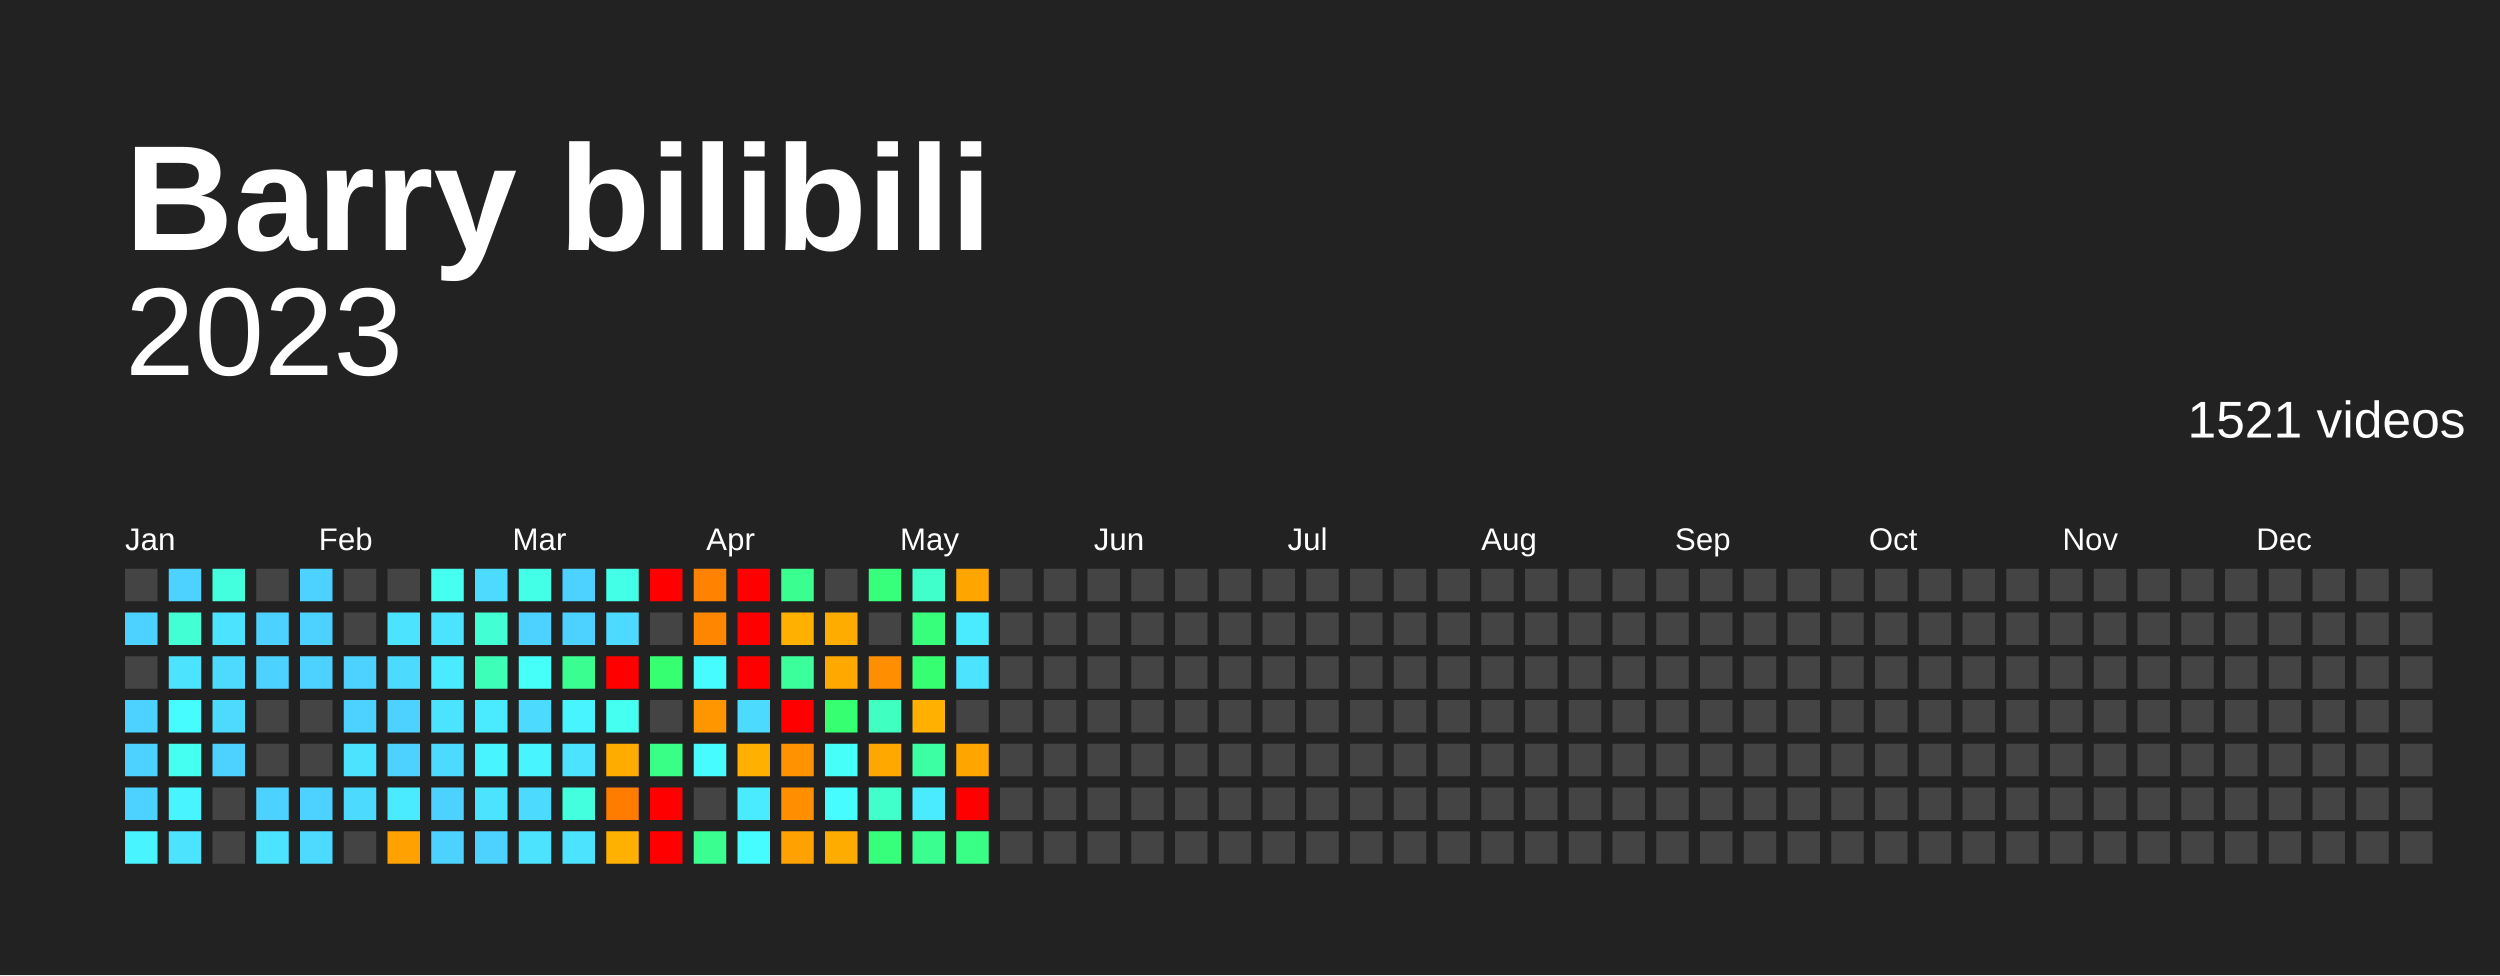
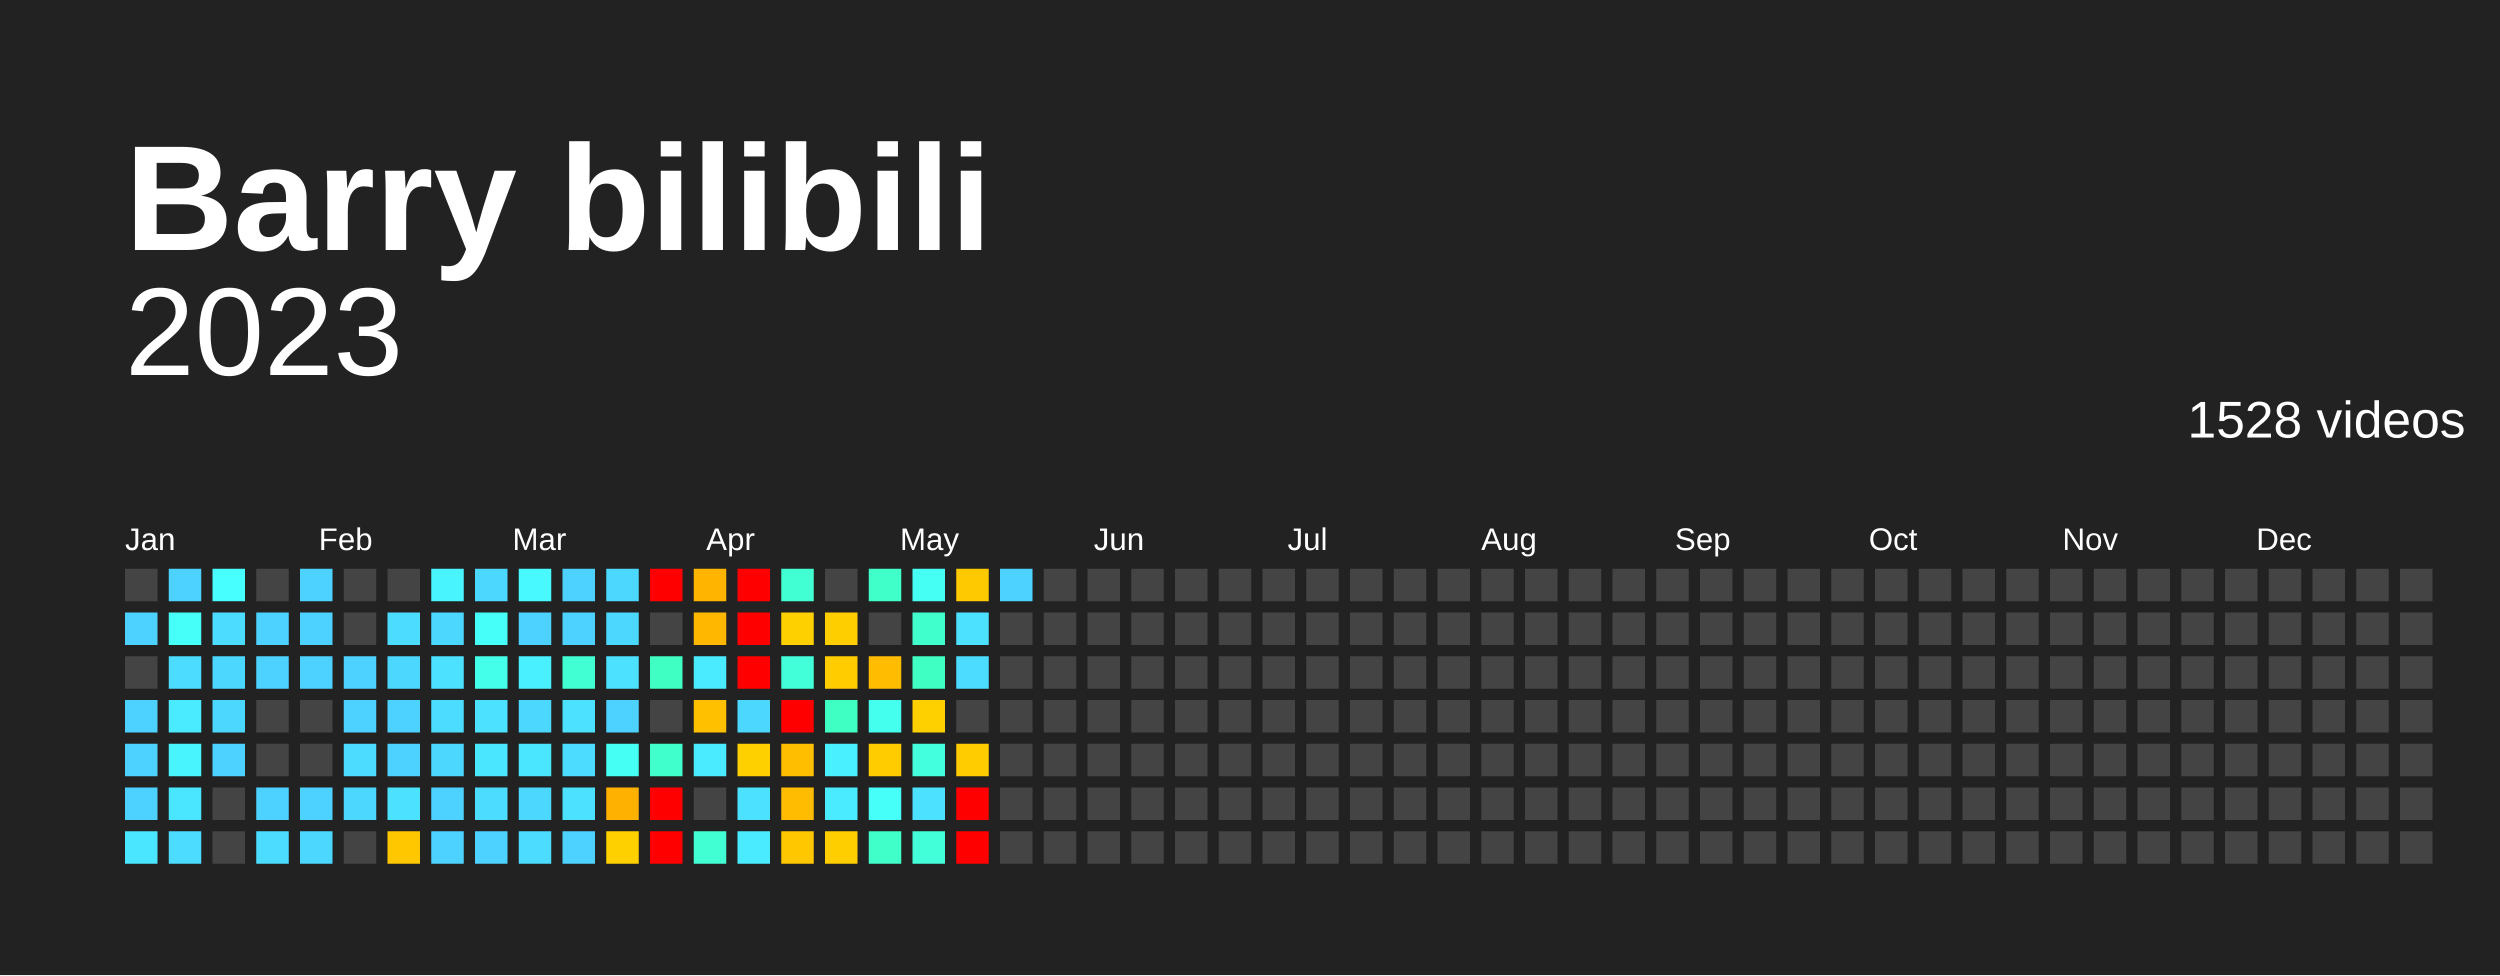
<svg xmlns="http://www.w3.org/2000/svg" baseProfile="full" height="78mm" version="1.1" viewBox="0,0,200,78" width="200mm">
  <defs />
  <rect fill="#222222" height="78" width="200" x="0" y="0" />
  <text fill="#FFFFFF" style="font-size:12px; font-family:Arial; font-weight:bold;" x="10" y="20">Barry bilibili</text>
  <text alignment-baseline="hanging" fill="#FFFFFF" style="font-size:10.0px; font-family:Arial;" x="10" y="30">2023</text>
-   <text alignment-baseline="hanging" fill="#FFFFFF" style="font-size:4.125px; font-family:Arial;" x="175" y="35">1521 videos</text>
+   <text alignment-baseline="hanging" fill="#FFFFFF" style="font-size:4.125px; font-family:Arial;" x="175" y="35">1528 videos</text>
  <text fill="#FFFFFF" style="font-size:2.5px; font-family:Arial" x="10.0" y="44">Jan</text>
  <text fill="#FFFFFF" style="font-size:2.5px; font-family:Arial" x="25.5" y="44">Feb</text>
  <text fill="#FFFFFF" style="font-size:2.5px; font-family:Arial" x="41.0" y="44">Mar</text>
  <text fill="#FFFFFF" style="font-size:2.5px; font-family:Arial" x="56.5" y="44">Apr</text>
  <text fill="#FFFFFF" style="font-size:2.5px; font-family:Arial" x="72.0" y="44">May</text>
  <text fill="#FFFFFF" style="font-size:2.5px; font-family:Arial" x="87.5" y="44">Jun</text>
  <text fill="#FFFFFF" style="font-size:2.5px; font-family:Arial" x="103.0" y="44">Jul</text>
  <text fill="#FFFFFF" style="font-size:2.5px; font-family:Arial" x="118.5" y="44">Aug</text>
  <text fill="#FFFFFF" style="font-size:2.5px; font-family:Arial" x="134.0" y="44">Sep</text>
  <text fill="#FFFFFF" style="font-size:2.5px; font-family:Arial" x="149.5" y="44">Oct</text>
  <text fill="#FFFFFF" style="font-size:2.5px; font-family:Arial" x="165.0" y="44">Nov</text>
  <text fill="#FFFFFF" style="font-size:2.5px; font-family:Arial" x="180.5" y="44">Dec</text>
  <rect fill="#444444" height="2.6" width="2.6" x="10.0" y="45.5" />
  <rect fill="#4dd2ff" height="2.6" width="2.6" x="10.0" y="49.0" />
  <rect fill="#444444" height="2.6" width="2.6" x="10.0" y="52.5" />
  <rect fill="#4dd2ff" height="2.6" width="2.6" x="10.0" y="56.0" />
  <rect fill="#4dd2ff" height="2.6" width="2.6" x="10.0" y="59.5" />
  <rect fill="#4dd2ff" height="2.6" width="2.6" x="10.0" y="63.0" />
-   <rect fill="#48f4ff" height="2.6" width="2.6" x="10.0" y="66.5" />
+   <rect fill="#4ae6ff" height="2.6" width="2.6" x="10.0" y="66.5" />
  <rect fill="#4dd2ff" height="2.6" width="2.6" x="13.5" y="45.5" />
-   <rect fill="#42ffd4" height="2.6" width="2.6" x="13.5" y="49.0" />
-   <rect fill="#4be3ff" height="2.6" width="2.6" x="13.5" y="52.5" />
-   <rect fill="#47fcff" height="2.6" width="2.6" x="13.5" y="56.0" />
-   <rect fill="#45fff0" height="2.6" width="2.6" x="13.5" y="59.5" />
-   <rect fill="#48f4ff" height="2.6" width="2.6" x="13.5" y="63.0" />
-   <rect fill="#4be3ff" height="2.6" width="2.6" x="13.5" y="66.5" />
-   <rect fill="#43ffde" height="2.6" width="2.6" x="17.0" y="45.5" />
-   <rect fill="#4be3ff" height="2.6" width="2.6" x="17.0" y="49.0" />
-   <rect fill="#4cdaff" height="2.6" width="2.6" x="17.0" y="52.5" />
-   <rect fill="#4cdaff" height="2.6" width="2.6" x="17.0" y="56.0" />
+   <rect fill="#46fff9" height="2.6" width="2.6" x="13.5" y="49.0" />
+   <rect fill="#4cdcff" height="2.6" width="2.6" x="13.5" y="52.5" />
+   <rect fill="#4aebff" height="2.6" width="2.6" x="13.5" y="56.0" />
+   <rect fill="#48f5ff" height="2.6" width="2.6" x="13.5" y="59.5" />
+   <rect fill="#4ae6ff" height="2.6" width="2.6" x="13.5" y="63.0" />
+   <rect fill="#4cdcff" height="2.6" width="2.6" x="13.5" y="66.5" />
+   <rect fill="#47fffe" height="2.6" width="2.6" x="17.0" y="45.5" />
+   <rect fill="#4cdcff" height="2.6" width="2.6" x="17.0" y="49.0" />
+   <rect fill="#4cd7ff" height="2.6" width="2.6" x="17.0" y="52.5" />
+   <rect fill="#4cd7ff" height="2.6" width="2.6" x="17.0" y="56.0" />
  <rect fill="#4dd2ff" height="2.6" width="2.6" x="17.0" y="59.5" />
  <rect fill="#444444" height="2.6" width="2.6" x="17.0" y="63.0" />
  <rect fill="#444444" height="2.6" width="2.6" x="17.0" y="66.5" />
  <rect fill="#444444" height="2.6" width="2.6" x="20.5" y="45.5" />
  <rect fill="#4dd2ff" height="2.6" width="2.6" x="20.5" y="49.0" />
  <rect fill="#4dd2ff" height="2.6" width="2.6" x="20.5" y="52.5" />
  <rect fill="#444444" height="2.6" width="2.6" x="20.5" y="56.0" />
  <rect fill="#444444" height="2.6" width="2.6" x="20.5" y="59.5" />
  <rect fill="#4dd2ff" height="2.6" width="2.6" x="20.5" y="63.0" />
-   <rect fill="#4be3ff" height="2.6" width="2.6" x="20.5" y="66.5" />
+   <rect fill="#4cdcff" height="2.6" width="2.6" x="20.5" y="66.5" />
  <rect fill="#4dd2ff" height="2.6" width="2.6" x="24.0" y="45.5" />
  <rect fill="#4dd2ff" height="2.6" width="2.6" x="24.0" y="49.0" />
  <rect fill="#4dd2ff" height="2.6" width="2.6" x="24.0" y="52.5" />
  <rect fill="#444444" height="2.6" width="2.6" x="24.0" y="56.0" />
  <rect fill="#444444" height="2.6" width="2.6" x="24.0" y="59.5" />
  <rect fill="#4dd2ff" height="2.6" width="2.6" x="24.0" y="63.0" />
-   <rect fill="#4cdaff" height="2.6" width="2.6" x="24.0" y="66.5" />
+   <rect fill="#4cd7ff" height="2.6" width="2.6" x="24.0" y="66.5" />
  <rect fill="#444444" height="2.6" width="2.6" x="27.5" y="45.5" />
  <rect fill="#444444" height="2.6" width="2.6" x="27.5" y="49.0" />
  <rect fill="#4dd2ff" height="2.6" width="2.6" x="27.5" y="52.5" />
  <rect fill="#4dd2ff" height="2.6" width="2.6" x="27.5" y="56.0" />
-   <rect fill="#4be3ff" height="2.6" width="2.6" x="27.5" y="59.5" />
-   <rect fill="#4cdaff" height="2.6" width="2.6" x="27.5" y="63.0" />
+   <rect fill="#4cdcff" height="2.6" width="2.6" x="27.5" y="59.5" />
+   <rect fill="#4cd7ff" height="2.6" width="2.6" x="27.5" y="63.0" />
  <rect fill="#444444" height="2.6" width="2.6" x="27.5" y="66.5" />
  <rect fill="#444444" height="2.6" width="2.6" x="31.0" y="45.5" />
-   <rect fill="#4be3ff" height="2.6" width="2.6" x="31.0" y="49.0" />
-   <rect fill="#4cdaff" height="2.6" width="2.6" x="31.0" y="52.5" />
+   <rect fill="#4cdcff" height="2.6" width="2.6" x="31.0" y="49.0" />
+   <rect fill="#4cd7ff" height="2.6" width="2.6" x="31.0" y="52.5" />
  <rect fill="#4dd2ff" height="2.6" width="2.6" x="31.0" y="56.0" />
  <rect fill="#4dd2ff" height="2.6" width="2.6" x="31.0" y="59.5" />
-   <rect fill="#4aebff" height="2.6" width="2.6" x="31.0" y="63.0" />
-   <rect fill="#ffa100" height="2.6" width="2.6" x="31.0" y="66.5" />
-   <rect fill="#45fff0" height="2.6" width="2.6" x="34.5" y="45.5" />
-   <rect fill="#4be3ff" height="2.6" width="2.6" x="34.5" y="49.0" />
-   <rect fill="#4aebff" height="2.6" width="2.6" x="34.5" y="52.5" />
-   <rect fill="#4be3ff" height="2.6" width="2.6" x="34.5" y="56.0" />
-   <rect fill="#4cdaff" height="2.6" width="2.6" x="34.5" y="59.5" />
+   <rect fill="#4be1ff" height="2.6" width="2.6" x="31.0" y="63.0" />
+   <rect fill="#ffc700" height="2.6" width="2.6" x="31.0" y="66.5" />
+   <rect fill="#48f5ff" height="2.6" width="2.6" x="34.5" y="45.5" />
+   <rect fill="#4cd7ff" height="2.6" width="2.6" x="34.5" y="49.0" />
+   <rect fill="#4be1ff" height="2.6" width="2.6" x="34.5" y="52.5" />
+   <rect fill="#4cdcff" height="2.6" width="2.6" x="34.5" y="56.0" />
+   <rect fill="#4cd7ff" height="2.6" width="2.6" x="34.5" y="59.5" />
  <rect fill="#4dd2ff" height="2.6" width="2.6" x="34.5" y="63.0" />
  <rect fill="#4dd2ff" height="2.6" width="2.6" x="34.5" y="66.5" />
-   <rect fill="#4cdaff" height="2.6" width="2.6" x="38.0" y="45.5" />
-   <rect fill="#42ffd4" height="2.6" width="2.6" x="38.0" y="49.0" />
-   <rect fill="#3effb8" height="2.6" width="2.6" x="38.0" y="52.5" />
-   <rect fill="#4aebff" height="2.6" width="2.6" x="38.0" y="56.0" />
-   <rect fill="#48f4ff" height="2.6" width="2.6" x="38.0" y="59.5" />
-   <rect fill="#4be3ff" height="2.6" width="2.6" x="38.0" y="63.0" />
+   <rect fill="#4cd7ff" height="2.6" width="2.6" x="38.0" y="45.5" />
+   <rect fill="#46fff9" height="2.6" width="2.6" x="38.0" y="49.0" />
+   <rect fill="#44ffe9" height="2.6" width="2.6" x="38.0" y="52.5" />
+   <rect fill="#4be1ff" height="2.6" width="2.6" x="38.0" y="56.0" />
+   <rect fill="#4ae6ff" height="2.6" width="2.6" x="38.0" y="59.5" />
+   <rect fill="#4cdcff" height="2.6" width="2.6" x="38.0" y="63.0" />
  <rect fill="#4dd2ff" height="2.6" width="2.6" x="38.0" y="66.5" />
-   <rect fill="#44ffe7" height="2.6" width="2.6" x="41.5" y="45.5" />
+   <rect fill="#48faff" height="2.6" width="2.6" x="41.5" y="45.5" />
  <rect fill="#4dd2ff" height="2.6" width="2.6" x="41.5" y="49.0" />
-   <rect fill="#46fff9" height="2.6" width="2.6" x="41.5" y="52.5" />
-   <rect fill="#4cdaff" height="2.6" width="2.6" x="41.5" y="56.0" />
-   <rect fill="#48f4ff" height="2.6" width="2.6" x="41.5" y="59.5" />
-   <rect fill="#4cdaff" height="2.6" width="2.6" x="41.5" y="63.0" />
-   <rect fill="#4be3ff" height="2.6" width="2.6" x="41.5" y="66.5" />
+   <rect fill="#49f0ff" height="2.6" width="2.6" x="41.5" y="52.5" />
+   <rect fill="#4cd7ff" height="2.6" width="2.6" x="41.5" y="56.0" />
+   <rect fill="#4ae6ff" height="2.6" width="2.6" x="41.5" y="59.5" />
+   <rect fill="#4cd7ff" height="2.6" width="2.6" x="41.5" y="63.0" />
+   <rect fill="#4cdcff" height="2.6" width="2.6" x="41.5" y="66.5" />
  <rect fill="#4dd2ff" height="2.6" width="2.6" x="45.0" y="45.5" />
  <rect fill="#4dd2ff" height="2.6" width="2.6" x="45.0" y="49.0" />
-   <rect fill="#3aff90" height="2.6" width="2.6" x="45.0" y="52.5" />
-   <rect fill="#48f4ff" height="2.6" width="2.6" x="45.0" y="56.0" />
-   <rect fill="#4be3ff" height="2.6" width="2.6" x="45.0" y="59.5" />
-   <rect fill="#43ffde" height="2.6" width="2.6" x="45.0" y="63.0" />
-   <rect fill="#4be3ff" height="2.6" width="2.6" x="45.0" y="66.5" />
-   <rect fill="#44ffe7" height="2.6" width="2.6" x="48.5" y="45.5" />
-   <rect fill="#4cdaff" height="2.6" width="2.6" x="48.5" y="49.0" />
-   <rect fill="red" height="2.6" width="2.6" x="48.5" y="52.5" />
-   <rect fill="#45fff0" height="2.6" width="2.6" x="48.5" y="56.0" />
-   <rect fill="#ffac00" height="2.6" width="2.6" x="48.5" y="59.5" />
-   <rect fill="#ff7c00" height="2.6" width="2.6" x="48.5" y="63.0" />
-   <rect fill="#ffb000" height="2.6" width="2.6" x="48.5" y="66.5" />
+   <rect fill="#42ffd3" height="2.6" width="2.6" x="45.0" y="52.5" />
+   <rect fill="#4be1ff" height="2.6" width="2.6" x="45.0" y="56.0" />
+   <rect fill="#4cdcff" height="2.6" width="2.6" x="45.0" y="59.5" />
+   <rect fill="#4be1ff" height="2.6" width="2.6" x="45.0" y="63.0" />
+   <rect fill="#4dd2ff" height="2.6" width="2.6" x="45.0" y="66.5" />
+   <rect fill="#4cd7ff" height="2.6" width="2.6" x="48.5" y="45.5" />
+   <rect fill="#4cd7ff" height="2.6" width="2.6" x="48.5" y="49.0" />
+   <rect fill="#4be1ff" height="2.6" width="2.6" x="48.5" y="52.5" />
+   <rect fill="#4dd2ff" height="2.6" width="2.6" x="48.5" y="56.0" />
+   <rect fill="#46fff4" height="2.6" width="2.6" x="48.5" y="59.5" />
+   <rect fill="#ffb100" height="2.6" width="2.6" x="48.5" y="63.0" />
+   <rect fill="#ffd000" height="2.6" width="2.6" x="48.5" y="66.5" />
  <rect fill="red" height="2.6" width="2.6" x="52.0" y="45.5" />
  <rect fill="#444444" height="2.6" width="2.6" x="52.0" y="49.0" />
-   <rect fill="#36ff72" height="2.6" width="2.6" x="52.0" y="52.5" />
+   <rect fill="#3fffc2" height="2.6" width="2.6" x="52.0" y="52.5" />
  <rect fill="#444444" height="2.6" width="2.6" x="52.0" y="56.0" />
-   <rect fill="#39ff86" height="2.6" width="2.6" x="52.0" y="59.5" />
+   <rect fill="#41ffcd" height="2.6" width="2.6" x="52.0" y="59.5" />
  <rect fill="red" height="2.6" width="2.6" x="52.0" y="63.0" />
  <rect fill="red" height="2.6" width="2.6" x="52.0" y="66.5" />
-   <rect fill="#ff8300" height="2.6" width="2.6" x="55.5" y="45.5" />
-   <rect fill="#ff8700" height="2.6" width="2.6" x="55.5" y="49.0" />
-   <rect fill="#47fcff" height="2.6" width="2.6" x="55.5" y="52.5" />
-   <rect fill="#ff9600" height="2.6" width="2.6" x="55.5" y="56.0" />
-   <rect fill="#47fcff" height="2.6" width="2.6" x="55.5" y="59.5" />
+   <rect fill="#ffb500" height="2.6" width="2.6" x="55.5" y="45.5" />
+   <rect fill="#ffb700" height="2.6" width="2.6" x="55.5" y="49.0" />
+   <rect fill="#4aebff" height="2.6" width="2.6" x="55.5" y="52.5" />
+   <rect fill="#ffc000" height="2.6" width="2.6" x="55.5" y="56.0" />
+   <rect fill="#4aebff" height="2.6" width="2.6" x="55.5" y="59.5" />
  <rect fill="#444444" height="2.6" width="2.6" x="55.5" y="63.0" />
-   <rect fill="#3aff90" height="2.6" width="2.6" x="55.5" y="66.5" />
+   <rect fill="#42ffd3" height="2.6" width="2.6" x="55.5" y="66.5" />
  <rect fill="red" height="2.6" width="2.6" x="59.0" y="45.5" />
  <rect fill="red" height="2.6" width="2.6" x="59.0" y="49.0" />
  <rect fill="red" height="2.6" width="2.6" x="59.0" y="52.5" />
-   <rect fill="#4cdaff" height="2.6" width="2.6" x="59.0" y="56.0" />
-   <rect fill="#ffb000" height="2.6" width="2.6" x="59.0" y="59.5" />
-   <rect fill="#4aebff" height="2.6" width="2.6" x="59.0" y="63.0" />
-   <rect fill="#47fcff" height="2.6" width="2.6" x="59.0" y="66.5" />
-   <rect fill="#3aff90" height="2.6" width="2.6" x="62.5" y="45.5" />
-   <rect fill="#ffb000" height="2.6" width="2.6" x="62.5" y="49.0" />
-   <rect fill="#3bff9a" height="2.6" width="2.6" x="62.5" y="52.5" />
+   <rect fill="#4cd7ff" height="2.6" width="2.6" x="59.0" y="56.0" />
+   <rect fill="#ffd000" height="2.6" width="2.6" x="59.0" y="59.5" />
+   <rect fill="#4be1ff" height="2.6" width="2.6" x="59.0" y="63.0" />
+   <rect fill="#4aebff" height="2.6" width="2.6" x="59.0" y="66.5" />
+   <rect fill="#42ffd3" height="2.6" width="2.6" x="62.5" y="45.5" />
+   <rect fill="#ffd000" height="2.6" width="2.6" x="62.5" y="49.0" />
+   <rect fill="#42ffd9" height="2.6" width="2.6" x="62.5" y="52.5" />
  <rect fill="red" height="2.6" width="2.6" x="62.5" y="56.0" />
-   <rect fill="#ff9200" height="2.6" width="2.6" x="62.5" y="59.5" />
-   <rect fill="#ff8e00" height="2.6" width="2.6" x="62.5" y="63.0" />
-   <rect fill="#ffa100" height="2.6" width="2.6" x="62.5" y="66.5" />
+   <rect fill="#ffbe00" height="2.6" width="2.6" x="62.5" y="59.5" />
+   <rect fill="#ffbc00" height="2.6" width="2.6" x="62.5" y="63.0" />
+   <rect fill="#ffc700" height="2.6" width="2.6" x="62.5" y="66.5" />
  <rect fill="#444444" height="2.6" width="2.6" x="66.0" y="45.5" />
-   <rect fill="#ffac00" height="2.6" width="2.6" x="66.0" y="49.0" />
-   <rect fill="#ffa900" height="2.6" width="2.6" x="66.0" y="52.5" />
-   <rect fill="#36ff72" height="2.6" width="2.6" x="66.0" y="56.0" />
-   <rect fill="#46fff9" height="2.6" width="2.6" x="66.0" y="59.5" />
-   <rect fill="#47fcff" height="2.6" width="2.6" x="66.0" y="63.0" />
-   <rect fill="#ffac00" height="2.6" width="2.6" x="66.0" y="66.5" />
-   <rect fill="#37ff7c" height="2.6" width="2.6" x="69.5" y="45.5" />
+   <rect fill="#ffce00" height="2.6" width="2.6" x="66.0" y="49.0" />
+   <rect fill="#ffcc00" height="2.6" width="2.6" x="66.0" y="52.5" />
+   <rect fill="#3fffc2" height="2.6" width="2.6" x="66.0" y="56.0" />
+   <rect fill="#49f0ff" height="2.6" width="2.6" x="66.0" y="59.5" />
+   <rect fill="#4aebff" height="2.6" width="2.6" x="66.0" y="63.0" />
+   <rect fill="#ffce00" height="2.6" width="2.6" x="66.0" y="66.5" />
+   <rect fill="#40ffc8" height="2.6" width="2.6" x="69.5" y="45.5" />
  <rect fill="#444444" height="2.6" width="2.6" x="69.5" y="49.0" />
-   <rect fill="#ff8e00" height="2.6" width="2.6" x="69.5" y="52.5" />
-   <rect fill="#3fffc1" height="2.6" width="2.6" x="69.5" y="56.0" />
-   <rect fill="#ffa900" height="2.6" width="2.6" x="69.5" y="59.5" />
-   <rect fill="#41ffcb" height="2.6" width="2.6" x="69.5" y="63.0" />
-   <rect fill="#37ff7c" height="2.6" width="2.6" x="69.5" y="66.5" />
-   <rect fill="#41ffcb" height="2.6" width="2.6" x="73.0" y="45.5" />
-   <rect fill="#37ff7c" height="2.6" width="2.6" x="73.0" y="49.0" />
-   <rect fill="#36ff72" height="2.6" width="2.6" x="73.0" y="52.5" />
-   <rect fill="#ffb000" height="2.6" width="2.6" x="73.0" y="56.0" />
-   <rect fill="#3cffa4" height="2.6" width="2.6" x="73.0" y="59.5" />
-   <rect fill="#4aebff" height="2.6" width="2.6" x="73.0" y="63.0" />
-   <rect fill="#3aff90" height="2.6" width="2.6" x="73.0" y="66.5" />
-   <rect fill="#ffa500" height="2.6" width="2.6" x="76.5" y="45.5" />
-   <rect fill="#4aebff" height="2.6" width="2.6" x="76.5" y="49.0" />
-   <rect fill="#4be3ff" height="2.6" width="2.6" x="76.5" y="52.5" />
+   <rect fill="#ffbc00" height="2.6" width="2.6" x="69.5" y="52.5" />
+   <rect fill="#45ffee" height="2.6" width="2.6" x="69.5" y="56.0" />
+   <rect fill="#ffcc00" height="2.6" width="2.6" x="69.5" y="59.5" />
+   <rect fill="#46fff9" height="2.6" width="2.6" x="69.5" y="63.0" />
+   <rect fill="#40ffc8" height="2.6" width="2.6" x="69.5" y="66.5" />
+   <rect fill="#46fff4" height="2.6" width="2.6" x="73.0" y="45.5" />
+   <rect fill="#41ffcd" height="2.6" width="2.6" x="73.0" y="49.0" />
+   <rect fill="#3fffc2" height="2.6" width="2.6" x="73.0" y="52.5" />
+   <rect fill="#ffd000" height="2.6" width="2.6" x="73.0" y="56.0" />
+   <rect fill="#43ffde" height="2.6" width="2.6" x="73.0" y="59.5" />
+   <rect fill="#4be1ff" height="2.6" width="2.6" x="73.0" y="63.0" />
+   <rect fill="#42ffd9" height="2.6" width="2.6" x="73.0" y="66.5" />
+   <rect fill="#ffc900" height="2.6" width="2.6" x="76.5" y="45.5" />
+   <rect fill="#4be1ff" height="2.6" width="2.6" x="76.5" y="49.0" />
+   <rect fill="#4cdcff" height="2.6" width="2.6" x="76.5" y="52.5" />
  <rect fill="#444444" height="2.6" width="2.6" x="76.5" y="56.0" />
-   <rect fill="#ffa500" height="2.6" width="2.6" x="76.5" y="59.5" />
+   <rect fill="#ffcc00" height="2.6" width="2.6" x="76.5" y="59.5" />
  <rect fill="red" height="2.6" width="2.6" x="76.5" y="63.0" />
-   <rect fill="#39ff86" height="2.6" width="2.6" x="76.5" y="66.5" />
-   <rect fill="#444444" height="2.6" width="2.6" x="80.0" y="45.5" />
+   <rect fill="red" height="2.6" width="2.6" x="76.5" y="66.5" />
+   <rect fill="#4dd2ff" height="2.6" width="2.6" x="80.0" y="45.5" />
  <rect fill="#444444" height="2.6" width="2.6" x="80.0" y="49.0" />
  <rect fill="#444444" height="2.6" width="2.6" x="80.0" y="52.5" />
  <rect fill="#444444" height="2.6" width="2.6" x="80.0" y="56.0" />
  <rect fill="#444444" height="2.6" width="2.6" x="80.0" y="59.5" />
  <rect fill="#444444" height="2.6" width="2.6" x="80.0" y="63.0" />
  <rect fill="#444444" height="2.6" width="2.6" x="80.0" y="66.5" />
  <rect fill="#444444" height="2.6" width="2.6" x="83.5" y="45.5" />
  <rect fill="#444444" height="2.6" width="2.6" x="83.5" y="49.0" />
  <rect fill="#444444" height="2.6" width="2.6" x="83.5" y="52.5" />
  <rect fill="#444444" height="2.6" width="2.6" x="83.5" y="56.0" />
  <rect fill="#444444" height="2.6" width="2.6" x="83.5" y="59.5" />
  <rect fill="#444444" height="2.6" width="2.6" x="83.5" y="63.0" />
  <rect fill="#444444" height="2.6" width="2.6" x="83.5" y="66.5" />
  <rect fill="#444444" height="2.6" width="2.6" x="87.0" y="45.5" />
  <rect fill="#444444" height="2.6" width="2.6" x="87.0" y="49.0" />
  <rect fill="#444444" height="2.6" width="2.6" x="87.0" y="52.5" />
  <rect fill="#444444" height="2.6" width="2.6" x="87.0" y="56.0" />
  <rect fill="#444444" height="2.6" width="2.6" x="87.0" y="59.5" />
  <rect fill="#444444" height="2.6" width="2.6" x="87.0" y="63.0" />
  <rect fill="#444444" height="2.6" width="2.6" x="87.0" y="66.5" />
  <rect fill="#444444" height="2.6" width="2.6" x="90.5" y="45.5" />
  <rect fill="#444444" height="2.6" width="2.6" x="90.5" y="49.0" />
  <rect fill="#444444" height="2.6" width="2.6" x="90.5" y="52.5" />
  <rect fill="#444444" height="2.6" width="2.6" x="90.5" y="56.0" />
  <rect fill="#444444" height="2.6" width="2.6" x="90.5" y="59.5" />
  <rect fill="#444444" height="2.6" width="2.6" x="90.5" y="63.0" />
  <rect fill="#444444" height="2.6" width="2.6" x="90.5" y="66.5" />
  <rect fill="#444444" height="2.6" width="2.6" x="94.0" y="45.5" />
  <rect fill="#444444" height="2.6" width="2.6" x="94.0" y="49.0" />
  <rect fill="#444444" height="2.6" width="2.6" x="94.0" y="52.5" />
  <rect fill="#444444" height="2.6" width="2.6" x="94.0" y="56.0" />
  <rect fill="#444444" height="2.6" width="2.6" x="94.0" y="59.5" />
  <rect fill="#444444" height="2.6" width="2.6" x="94.0" y="63.0" />
  <rect fill="#444444" height="2.6" width="2.6" x="94.0" y="66.5" />
  <rect fill="#444444" height="2.6" width="2.6" x="97.5" y="45.5" />
  <rect fill="#444444" height="2.6" width="2.6" x="97.5" y="49.0" />
  <rect fill="#444444" height="2.6" width="2.6" x="97.5" y="52.5" />
  <rect fill="#444444" height="2.6" width="2.6" x="97.5" y="56.0" />
  <rect fill="#444444" height="2.6" width="2.6" x="97.5" y="59.5" />
  <rect fill="#444444" height="2.6" width="2.6" x="97.5" y="63.0" />
  <rect fill="#444444" height="2.6" width="2.6" x="97.5" y="66.5" />
  <rect fill="#444444" height="2.6" width="2.6" x="101.0" y="45.5" />
  <rect fill="#444444" height="2.6" width="2.6" x="101.0" y="49.0" />
  <rect fill="#444444" height="2.6" width="2.6" x="101.0" y="52.5" />
  <rect fill="#444444" height="2.6" width="2.6" x="101.0" y="56.0" />
  <rect fill="#444444" height="2.6" width="2.6" x="101.0" y="59.5" />
  <rect fill="#444444" height="2.6" width="2.6" x="101.0" y="63.0" />
  <rect fill="#444444" height="2.6" width="2.6" x="101.0" y="66.5" />
  <rect fill="#444444" height="2.6" width="2.6" x="104.5" y="45.5" />
  <rect fill="#444444" height="2.6" width="2.6" x="104.5" y="49.0" />
  <rect fill="#444444" height="2.6" width="2.6" x="104.5" y="52.5" />
  <rect fill="#444444" height="2.6" width="2.6" x="104.5" y="56.0" />
  <rect fill="#444444" height="2.6" width="2.6" x="104.5" y="59.5" />
  <rect fill="#444444" height="2.6" width="2.6" x="104.5" y="63.0" />
  <rect fill="#444444" height="2.6" width="2.6" x="104.5" y="66.5" />
  <rect fill="#444444" height="2.6" width="2.6" x="108.0" y="45.5" />
  <rect fill="#444444" height="2.6" width="2.6" x="108.0" y="49.0" />
  <rect fill="#444444" height="2.6" width="2.6" x="108.0" y="52.5" />
  <rect fill="#444444" height="2.6" width="2.6" x="108.0" y="56.0" />
  <rect fill="#444444" height="2.6" width="2.6" x="108.0" y="59.5" />
  <rect fill="#444444" height="2.6" width="2.6" x="108.0" y="63.0" />
  <rect fill="#444444" height="2.6" width="2.6" x="108.0" y="66.5" />
  <rect fill="#444444" height="2.6" width="2.6" x="111.5" y="45.5" />
  <rect fill="#444444" height="2.6" width="2.6" x="111.5" y="49.0" />
  <rect fill="#444444" height="2.6" width="2.6" x="111.5" y="52.5" />
  <rect fill="#444444" height="2.6" width="2.6" x="111.5" y="56.0" />
  <rect fill="#444444" height="2.6" width="2.6" x="111.5" y="59.5" />
  <rect fill="#444444" height="2.6" width="2.6" x="111.5" y="63.0" />
  <rect fill="#444444" height="2.6" width="2.6" x="111.5" y="66.5" />
  <rect fill="#444444" height="2.6" width="2.6" x="115.0" y="45.5" />
  <rect fill="#444444" height="2.6" width="2.6" x="115.0" y="49.0" />
  <rect fill="#444444" height="2.6" width="2.6" x="115.0" y="52.5" />
  <rect fill="#444444" height="2.6" width="2.6" x="115.0" y="56.0" />
  <rect fill="#444444" height="2.6" width="2.6" x="115.0" y="59.5" />
  <rect fill="#444444" height="2.6" width="2.6" x="115.0" y="63.0" />
  <rect fill="#444444" height="2.6" width="2.6" x="115.0" y="66.5" />
  <rect fill="#444444" height="2.6" width="2.6" x="118.5" y="45.5" />
  <rect fill="#444444" height="2.6" width="2.6" x="118.5" y="49.0" />
  <rect fill="#444444" height="2.6" width="2.6" x="118.5" y="52.5" />
  <rect fill="#444444" height="2.6" width="2.6" x="118.5" y="56.0" />
  <rect fill="#444444" height="2.6" width="2.6" x="118.5" y="59.5" />
  <rect fill="#444444" height="2.6" width="2.6" x="118.5" y="63.0" />
  <rect fill="#444444" height="2.6" width="2.6" x="118.5" y="66.5" />
  <rect fill="#444444" height="2.6" width="2.6" x="122.0" y="45.5" />
  <rect fill="#444444" height="2.6" width="2.6" x="122.0" y="49.0" />
  <rect fill="#444444" height="2.6" width="2.6" x="122.0" y="52.5" />
  <rect fill="#444444" height="2.6" width="2.6" x="122.0" y="56.0" />
  <rect fill="#444444" height="2.6" width="2.6" x="122.0" y="59.5" />
  <rect fill="#444444" height="2.6" width="2.6" x="122.0" y="63.0" />
  <rect fill="#444444" height="2.6" width="2.6" x="122.0" y="66.5" />
  <rect fill="#444444" height="2.6" width="2.6" x="125.5" y="45.5" />
  <rect fill="#444444" height="2.6" width="2.6" x="125.5" y="49.0" />
  <rect fill="#444444" height="2.6" width="2.6" x="125.5" y="52.5" />
  <rect fill="#444444" height="2.6" width="2.6" x="125.5" y="56.0" />
  <rect fill="#444444" height="2.6" width="2.6" x="125.5" y="59.5" />
  <rect fill="#444444" height="2.6" width="2.6" x="125.5" y="63.0" />
  <rect fill="#444444" height="2.6" width="2.6" x="125.5" y="66.5" />
  <rect fill="#444444" height="2.6" width="2.6" x="129.0" y="45.5" />
  <rect fill="#444444" height="2.6" width="2.6" x="129.0" y="49.0" />
  <rect fill="#444444" height="2.6" width="2.6" x="129.0" y="52.5" />
  <rect fill="#444444" height="2.6" width="2.6" x="129.0" y="56.0" />
  <rect fill="#444444" height="2.6" width="2.6" x="129.0" y="59.5" />
  <rect fill="#444444" height="2.6" width="2.6" x="129.0" y="63.0" />
  <rect fill="#444444" height="2.6" width="2.6" x="129.0" y="66.5" />
  <rect fill="#444444" height="2.6" width="2.6" x="132.5" y="45.5" />
  <rect fill="#444444" height="2.6" width="2.6" x="132.5" y="49.0" />
  <rect fill="#444444" height="2.6" width="2.6" x="132.5" y="52.5" />
  <rect fill="#444444" height="2.6" width="2.6" x="132.5" y="56.0" />
  <rect fill="#444444" height="2.6" width="2.6" x="132.5" y="59.5" />
  <rect fill="#444444" height="2.6" width="2.6" x="132.5" y="63.0" />
  <rect fill="#444444" height="2.6" width="2.6" x="132.5" y="66.5" />
  <rect fill="#444444" height="2.6" width="2.6" x="136.0" y="45.5" />
  <rect fill="#444444" height="2.6" width="2.6" x="136.0" y="49.0" />
  <rect fill="#444444" height="2.6" width="2.6" x="136.0" y="52.5" />
  <rect fill="#444444" height="2.6" width="2.6" x="136.0" y="56.0" />
  <rect fill="#444444" height="2.6" width="2.6" x="136.0" y="59.5" />
  <rect fill="#444444" height="2.6" width="2.6" x="136.0" y="63.0" />
  <rect fill="#444444" height="2.6" width="2.6" x="136.0" y="66.5" />
  <rect fill="#444444" height="2.6" width="2.6" x="139.5" y="45.5" />
  <rect fill="#444444" height="2.6" width="2.6" x="139.5" y="49.0" />
  <rect fill="#444444" height="2.6" width="2.6" x="139.5" y="52.5" />
  <rect fill="#444444" height="2.6" width="2.6" x="139.5" y="56.0" />
  <rect fill="#444444" height="2.6" width="2.6" x="139.5" y="59.5" />
  <rect fill="#444444" height="2.6" width="2.6" x="139.5" y="63.0" />
  <rect fill="#444444" height="2.6" width="2.6" x="139.5" y="66.5" />
  <rect fill="#444444" height="2.6" width="2.6" x="143.0" y="45.5" />
  <rect fill="#444444" height="2.6" width="2.6" x="143.0" y="49.0" />
  <rect fill="#444444" height="2.6" width="2.6" x="143.0" y="52.5" />
  <rect fill="#444444" height="2.6" width="2.6" x="143.0" y="56.0" />
  <rect fill="#444444" height="2.6" width="2.6" x="143.0" y="59.5" />
  <rect fill="#444444" height="2.6" width="2.6" x="143.0" y="63.0" />
  <rect fill="#444444" height="2.6" width="2.6" x="143.0" y="66.5" />
  <rect fill="#444444" height="2.6" width="2.6" x="146.5" y="45.5" />
  <rect fill="#444444" height="2.6" width="2.6" x="146.5" y="49.0" />
  <rect fill="#444444" height="2.6" width="2.6" x="146.5" y="52.5" />
  <rect fill="#444444" height="2.6" width="2.6" x="146.5" y="56.0" />
  <rect fill="#444444" height="2.6" width="2.6" x="146.5" y="59.5" />
  <rect fill="#444444" height="2.6" width="2.6" x="146.5" y="63.0" />
  <rect fill="#444444" height="2.6" width="2.6" x="146.5" y="66.5" />
  <rect fill="#444444" height="2.6" width="2.6" x="150.0" y="45.5" />
  <rect fill="#444444" height="2.6" width="2.6" x="150.0" y="49.0" />
  <rect fill="#444444" height="2.6" width="2.6" x="150.0" y="52.5" />
  <rect fill="#444444" height="2.6" width="2.6" x="150.0" y="56.0" />
  <rect fill="#444444" height="2.6" width="2.6" x="150.0" y="59.5" />
  <rect fill="#444444" height="2.6" width="2.6" x="150.0" y="63.0" />
  <rect fill="#444444" height="2.6" width="2.6" x="150.0" y="66.5" />
  <rect fill="#444444" height="2.6" width="2.6" x="153.5" y="45.5" />
  <rect fill="#444444" height="2.6" width="2.6" x="153.5" y="49.0" />
  <rect fill="#444444" height="2.6" width="2.6" x="153.5" y="52.5" />
  <rect fill="#444444" height="2.6" width="2.6" x="153.5" y="56.0" />
  <rect fill="#444444" height="2.6" width="2.6" x="153.5" y="59.5" />
  <rect fill="#444444" height="2.6" width="2.6" x="153.5" y="63.0" />
  <rect fill="#444444" height="2.6" width="2.6" x="153.5" y="66.5" />
  <rect fill="#444444" height="2.6" width="2.6" x="157.0" y="45.5" />
  <rect fill="#444444" height="2.6" width="2.6" x="157.0" y="49.0" />
  <rect fill="#444444" height="2.6" width="2.6" x="157.0" y="52.5" />
  <rect fill="#444444" height="2.6" width="2.6" x="157.0" y="56.0" />
  <rect fill="#444444" height="2.6" width="2.6" x="157.0" y="59.5" />
  <rect fill="#444444" height="2.6" width="2.6" x="157.0" y="63.0" />
  <rect fill="#444444" height="2.6" width="2.6" x="157.0" y="66.5" />
  <rect fill="#444444" height="2.6" width="2.6" x="160.5" y="45.5" />
  <rect fill="#444444" height="2.6" width="2.6" x="160.5" y="49.0" />
  <rect fill="#444444" height="2.6" width="2.6" x="160.5" y="52.5" />
  <rect fill="#444444" height="2.6" width="2.6" x="160.5" y="56.0" />
  <rect fill="#444444" height="2.6" width="2.6" x="160.5" y="59.5" />
  <rect fill="#444444" height="2.6" width="2.6" x="160.5" y="63.0" />
  <rect fill="#444444" height="2.6" width="2.6" x="160.5" y="66.5" />
  <rect fill="#444444" height="2.6" width="2.6" x="164.0" y="45.5" />
  <rect fill="#444444" height="2.6" width="2.6" x="164.0" y="49.0" />
  <rect fill="#444444" height="2.6" width="2.6" x="164.0" y="52.5" />
  <rect fill="#444444" height="2.6" width="2.6" x="164.0" y="56.0" />
  <rect fill="#444444" height="2.6" width="2.6" x="164.0" y="59.5" />
  <rect fill="#444444" height="2.6" width="2.6" x="164.0" y="63.0" />
  <rect fill="#444444" height="2.6" width="2.6" x="164.0" y="66.5" />
  <rect fill="#444444" height="2.6" width="2.6" x="167.5" y="45.5" />
  <rect fill="#444444" height="2.6" width="2.6" x="167.5" y="49.0" />
  <rect fill="#444444" height="2.6" width="2.6" x="167.5" y="52.5" />
  <rect fill="#444444" height="2.6" width="2.6" x="167.5" y="56.0" />
  <rect fill="#444444" height="2.6" width="2.6" x="167.5" y="59.5" />
  <rect fill="#444444" height="2.6" width="2.6" x="167.5" y="63.0" />
  <rect fill="#444444" height="2.6" width="2.6" x="167.5" y="66.5" />
  <rect fill="#444444" height="2.6" width="2.6" x="171.0" y="45.5" />
  <rect fill="#444444" height="2.6" width="2.6" x="171.0" y="49.0" />
  <rect fill="#444444" height="2.6" width="2.6" x="171.0" y="52.5" />
  <rect fill="#444444" height="2.6" width="2.6" x="171.0" y="56.0" />
  <rect fill="#444444" height="2.6" width="2.6" x="171.0" y="59.5" />
  <rect fill="#444444" height="2.6" width="2.6" x="171.0" y="63.0" />
  <rect fill="#444444" height="2.6" width="2.6" x="171.0" y="66.5" />
  <rect fill="#444444" height="2.6" width="2.6" x="174.5" y="45.5" />
  <rect fill="#444444" height="2.6" width="2.6" x="174.5" y="49.0" />
  <rect fill="#444444" height="2.6" width="2.6" x="174.5" y="52.5" />
  <rect fill="#444444" height="2.6" width="2.6" x="174.5" y="56.0" />
  <rect fill="#444444" height="2.6" width="2.6" x="174.5" y="59.5" />
  <rect fill="#444444" height="2.6" width="2.6" x="174.5" y="63.0" />
  <rect fill="#444444" height="2.6" width="2.6" x="174.5" y="66.5" />
  <rect fill="#444444" height="2.6" width="2.6" x="178.0" y="45.5" />
  <rect fill="#444444" height="2.6" width="2.6" x="178.0" y="49.0" />
  <rect fill="#444444" height="2.6" width="2.6" x="178.0" y="52.5" />
  <rect fill="#444444" height="2.6" width="2.6" x="178.0" y="56.0" />
  <rect fill="#444444" height="2.6" width="2.6" x="178.0" y="59.5" />
  <rect fill="#444444" height="2.6" width="2.6" x="178.0" y="63.0" />
  <rect fill="#444444" height="2.6" width="2.6" x="178.0" y="66.5" />
  <rect fill="#444444" height="2.6" width="2.6" x="181.5" y="45.5" />
  <rect fill="#444444" height="2.6" width="2.6" x="181.5" y="49.0" />
  <rect fill="#444444" height="2.6" width="2.6" x="181.5" y="52.5" />
  <rect fill="#444444" height="2.6" width="2.6" x="181.5" y="56.0" />
  <rect fill="#444444" height="2.6" width="2.6" x="181.5" y="59.5" />
  <rect fill="#444444" height="2.6" width="2.6" x="181.5" y="63.0" />
  <rect fill="#444444" height="2.6" width="2.6" x="181.5" y="66.5" />
  <rect fill="#444444" height="2.6" width="2.6" x="185.0" y="45.5" />
  <rect fill="#444444" height="2.6" width="2.6" x="185.0" y="49.0" />
  <rect fill="#444444" height="2.6" width="2.6" x="185.0" y="52.5" />
  <rect fill="#444444" height="2.6" width="2.6" x="185.0" y="56.0" />
  <rect fill="#444444" height="2.6" width="2.6" x="185.0" y="59.5" />
  <rect fill="#444444" height="2.6" width="2.6" x="185.0" y="63.0" />
  <rect fill="#444444" height="2.6" width="2.6" x="185.0" y="66.5" />
  <rect fill="#444444" height="2.6" width="2.6" x="188.5" y="45.5" />
  <rect fill="#444444" height="2.6" width="2.6" x="188.5" y="49.0" />
  <rect fill="#444444" height="2.6" width="2.6" x="188.5" y="52.5" />
  <rect fill="#444444" height="2.6" width="2.6" x="188.5" y="56.0" />
  <rect fill="#444444" height="2.6" width="2.6" x="188.5" y="59.5" />
  <rect fill="#444444" height="2.6" width="2.6" x="188.5" y="63.0" />
  <rect fill="#444444" height="2.6" width="2.6" x="188.5" y="66.5" />
  <rect fill="#444444" height="2.6" width="2.6" x="192.0" y="45.5" />
  <rect fill="#444444" height="2.6" width="2.6" x="192.0" y="49.0" />
  <rect fill="#444444" height="2.6" width="2.6" x="192.0" y="52.5" />
  <rect fill="#444444" height="2.6" width="2.6" x="192.0" y="56.0" />
  <rect fill="#444444" height="2.6" width="2.6" x="192.0" y="59.5" />
  <rect fill="#444444" height="2.6" width="2.6" x="192.0" y="63.0" />
  <rect fill="#444444" height="2.6" width="2.6" x="192.0" y="66.5" />
</svg>
